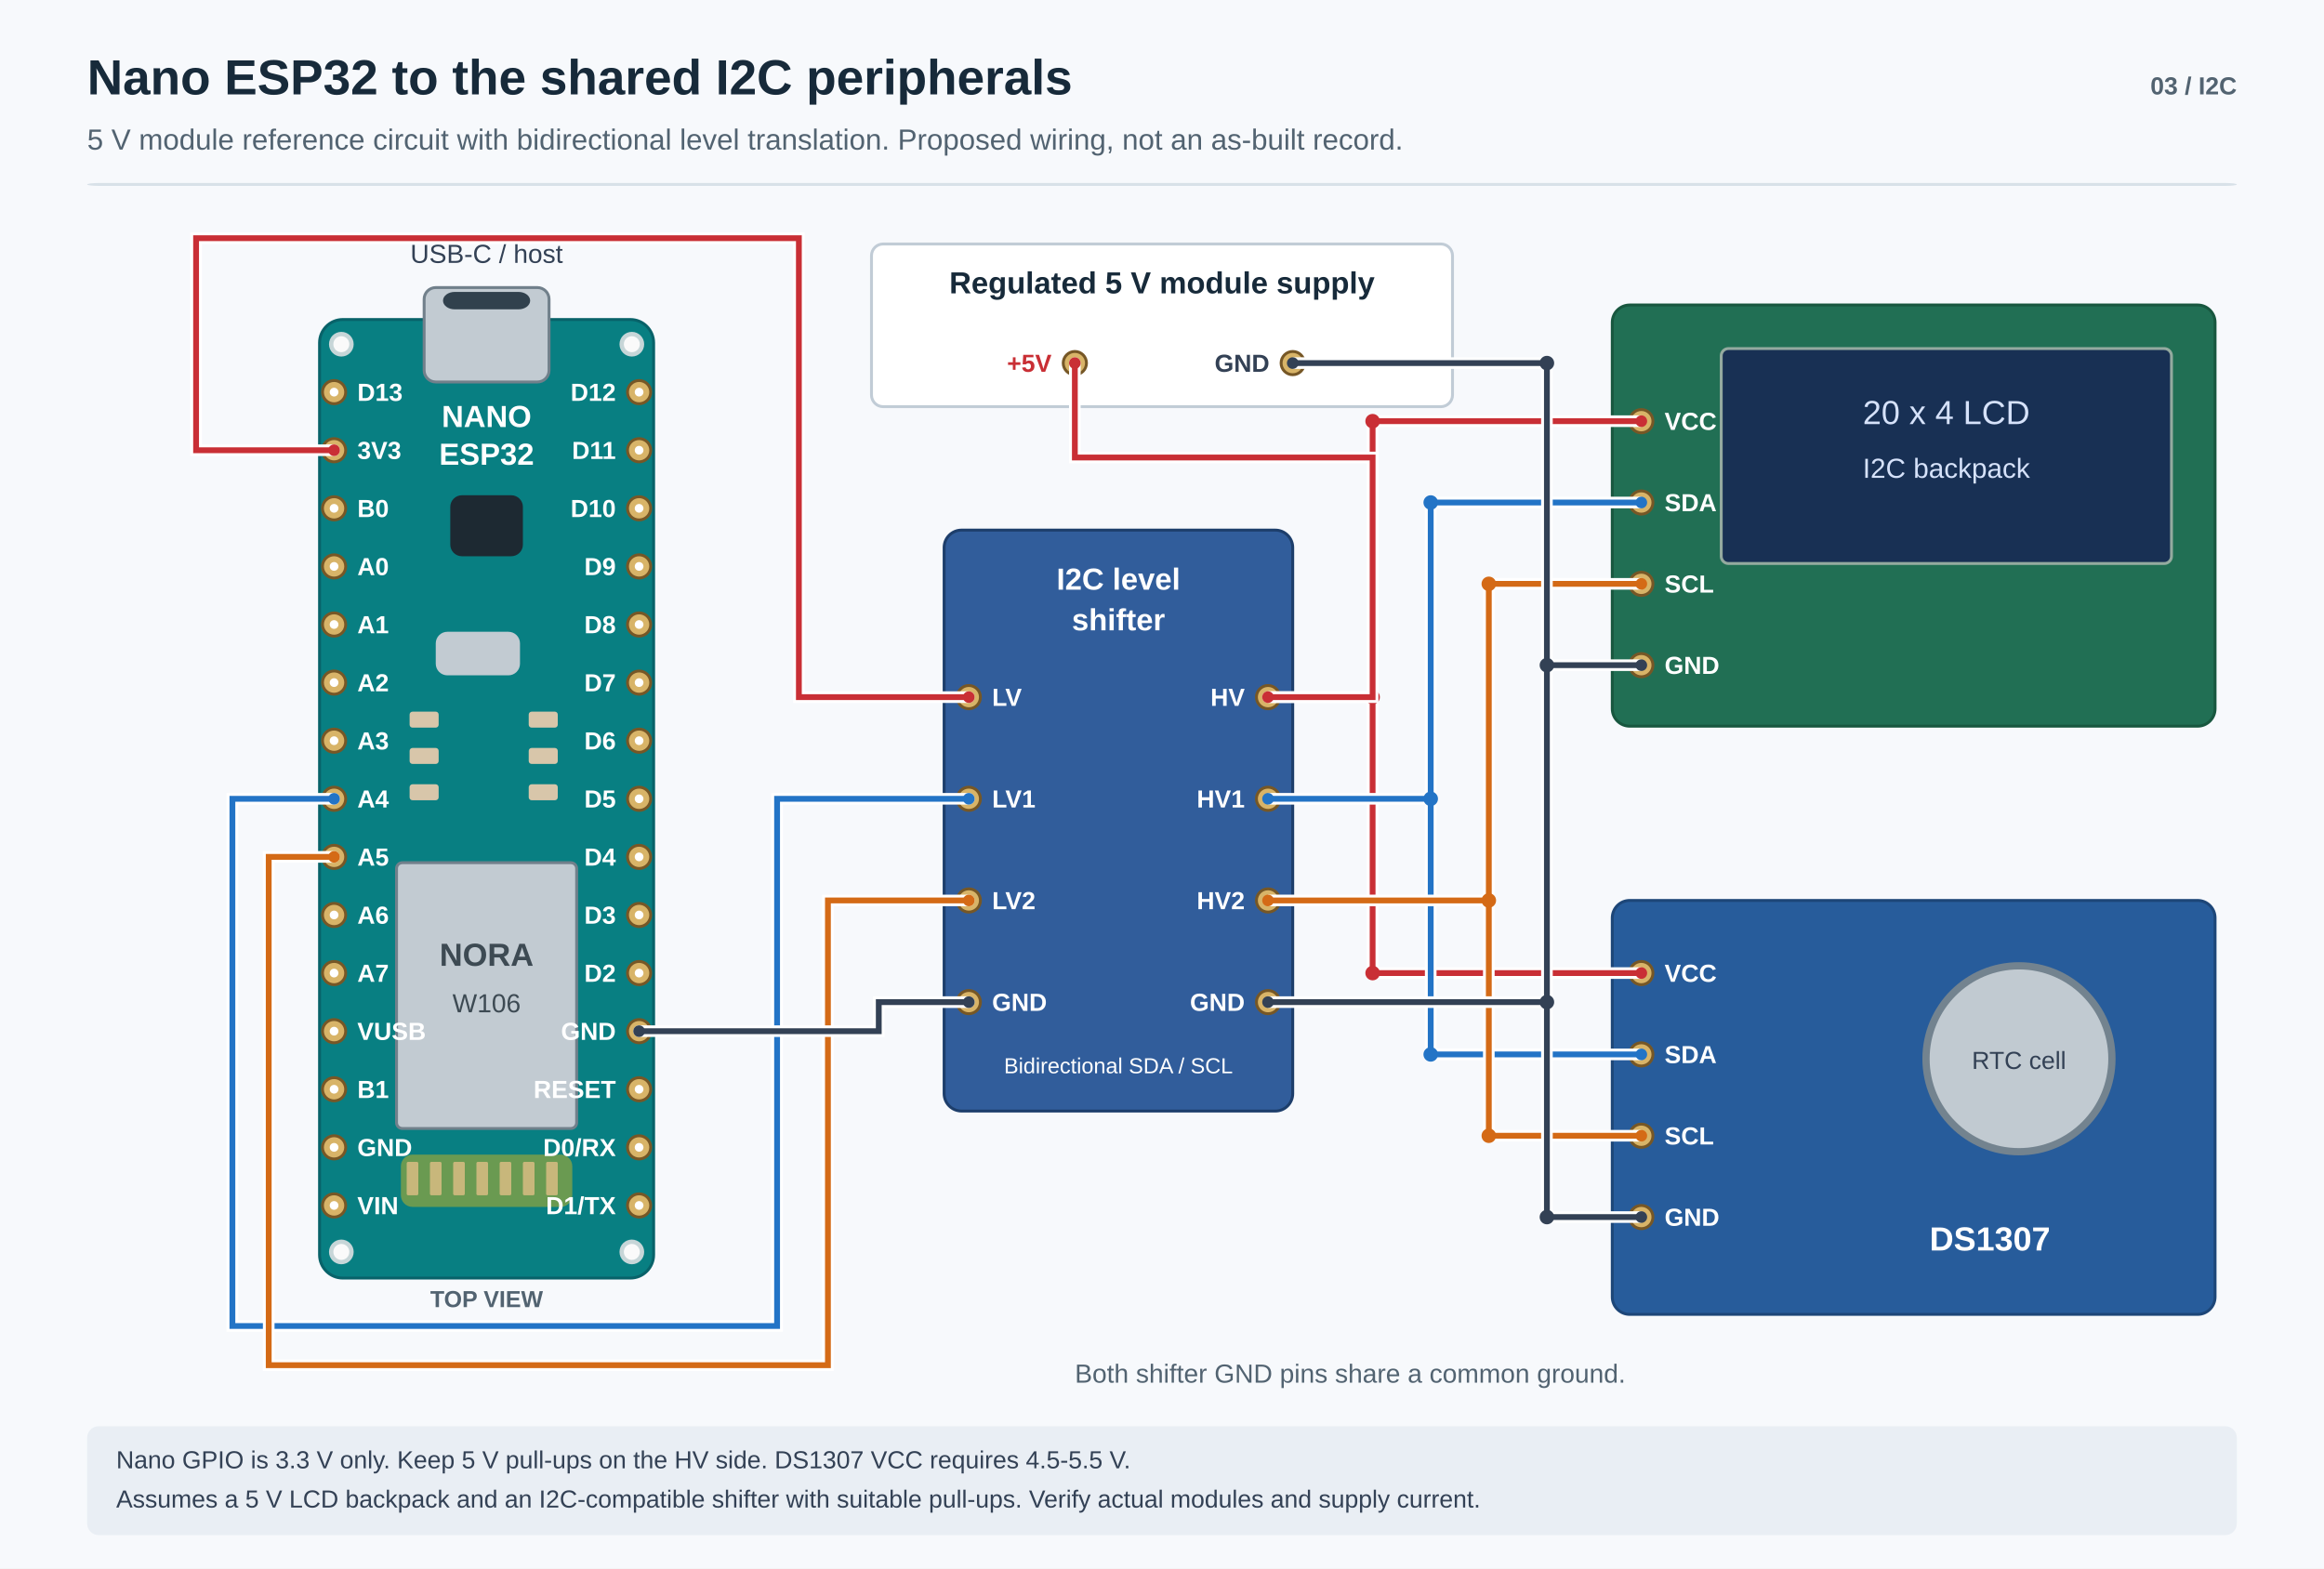
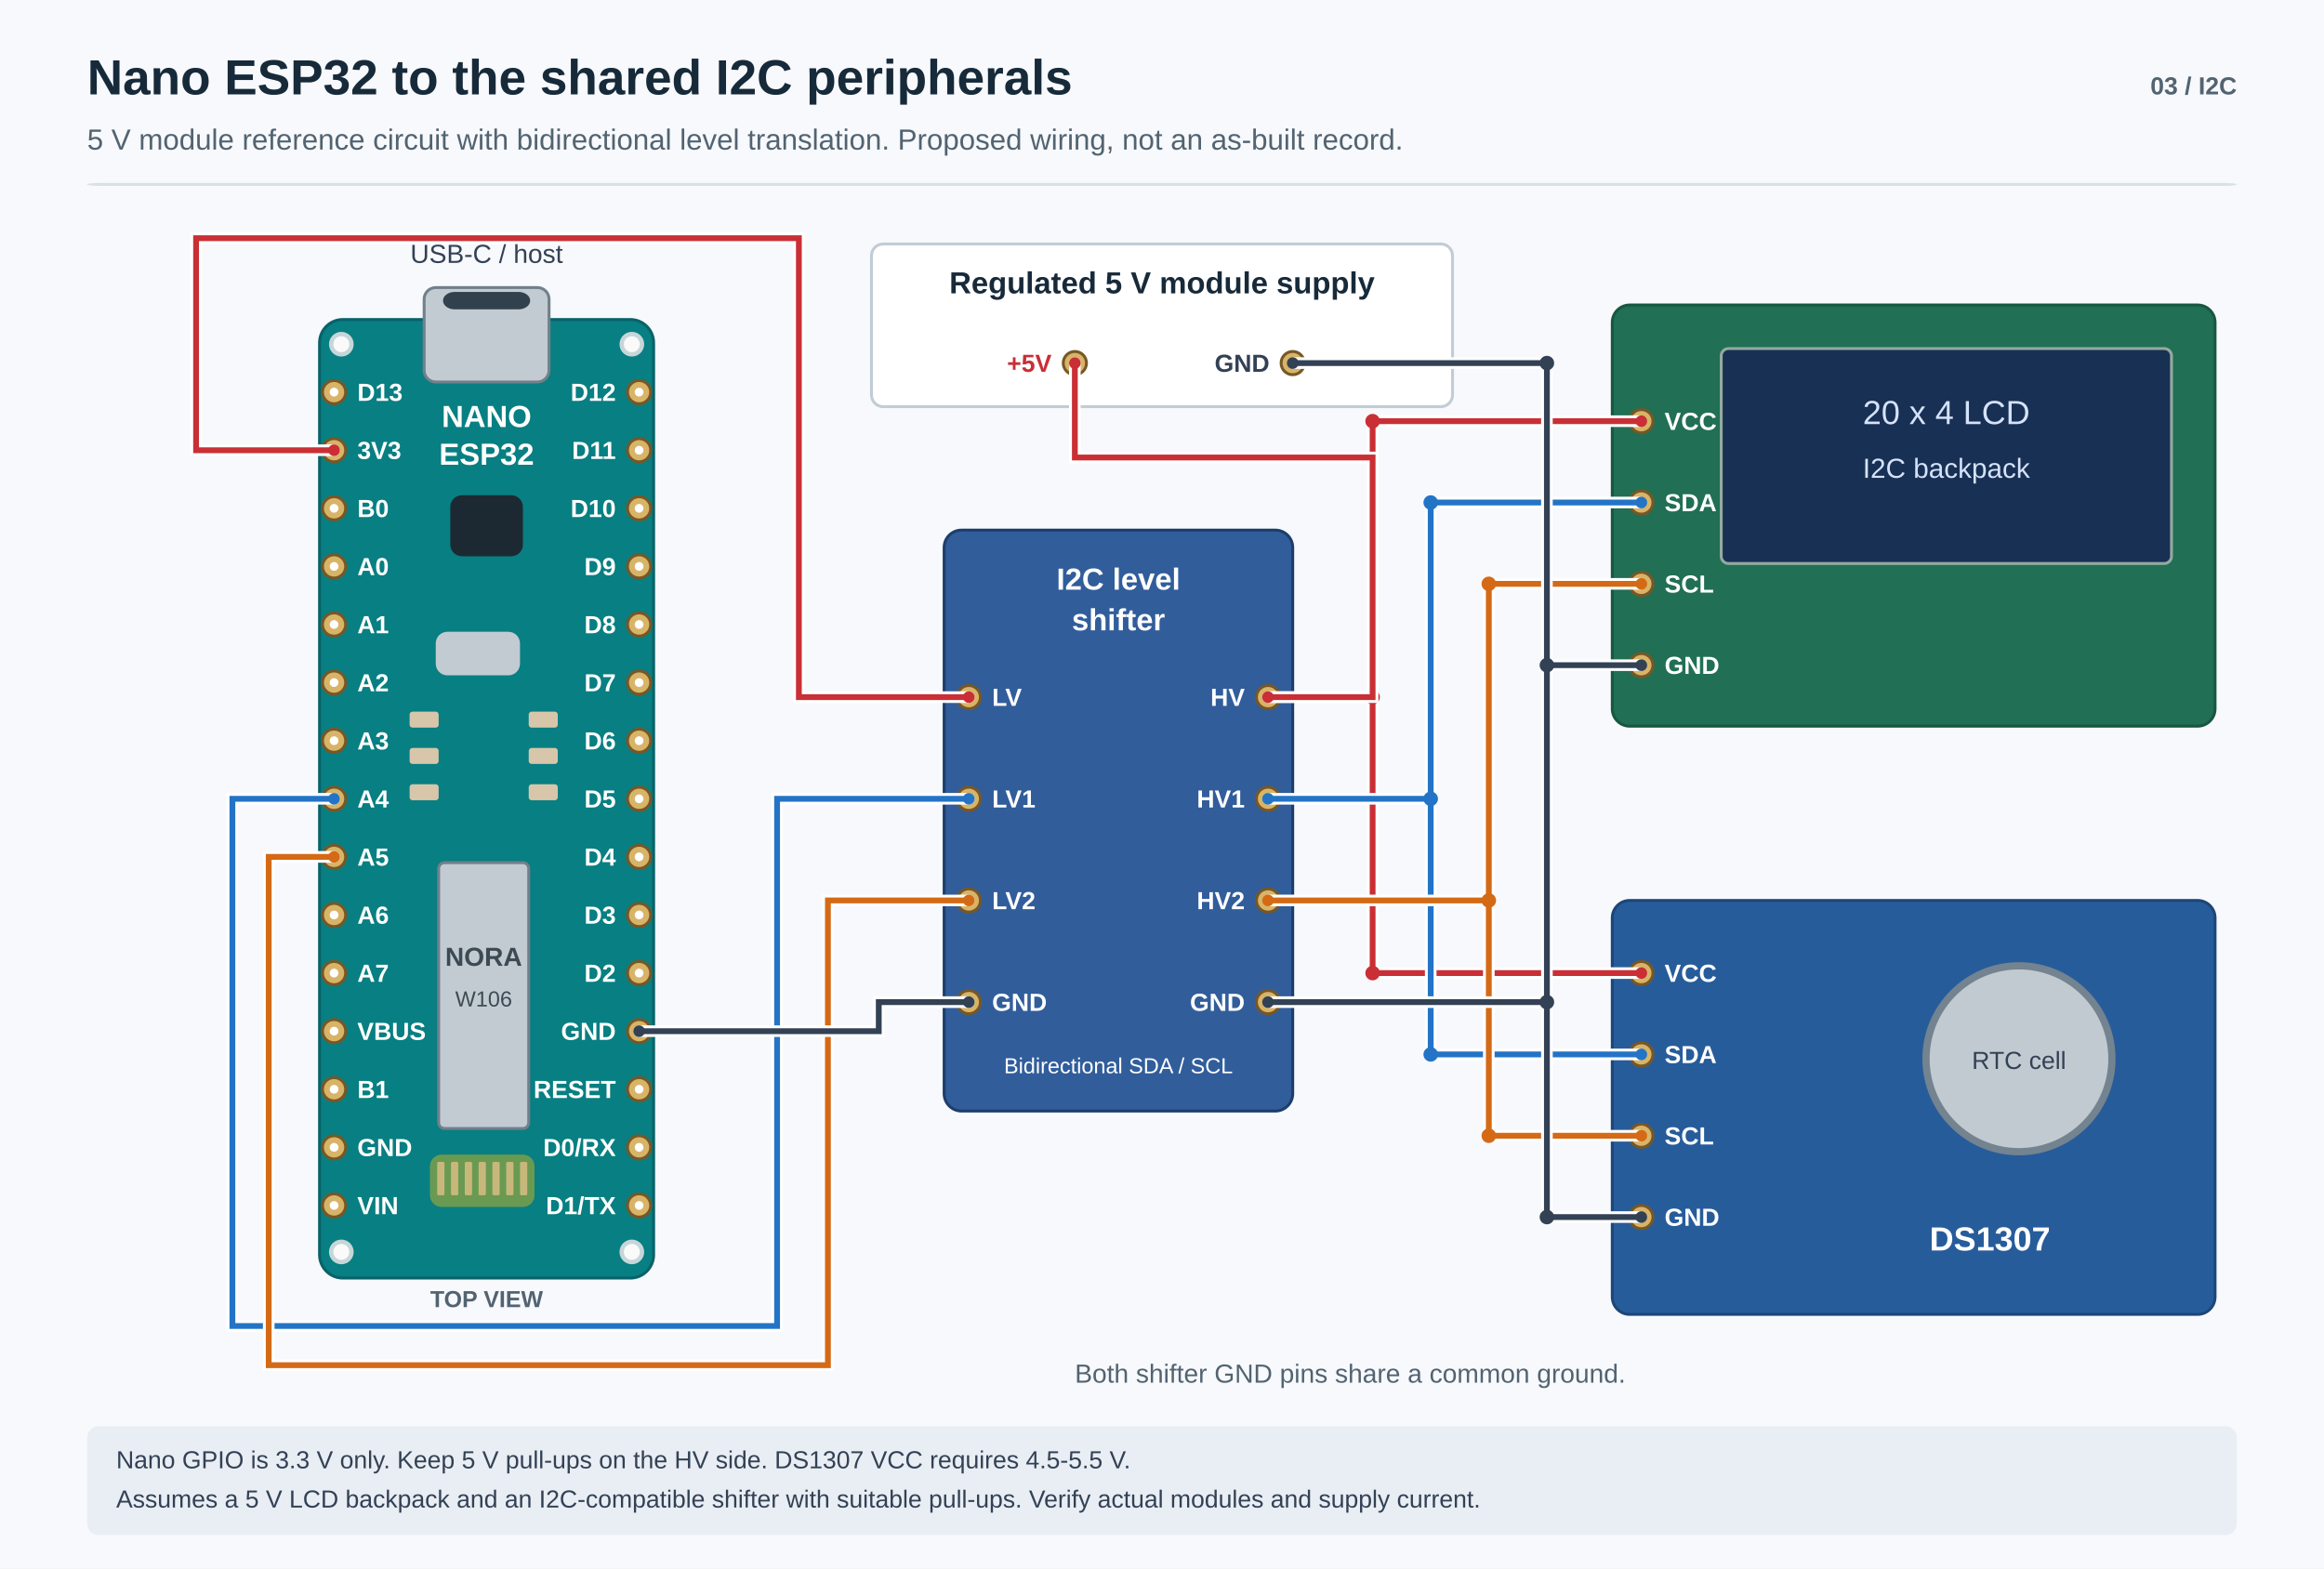
<svg xmlns="http://www.w3.org/2000/svg" width="1600" height="1080" viewBox="0 0 1600 1080" role="img">
  <style>text{font-family:Arial,Helvetica,sans-serif}</style>
  <rect x="0" y="0" width="1600" height="1080" rx="0" fill="#f7f9fc" stroke="none" stroke-width="2" />
  <text x="60" y="65" font-size="34" fill="#172a3a" text-anchor="start" font-weight="700">Nano ESP32 to the shared I2C peripherals</text>
  <text x="60" y="103" font-size="20" fill="#526371" text-anchor="start" font-weight="400">5 V module reference circuit with bidirectional level translation. Proposed wiring, not an as-built record.</text>
  <text x="1540" y="65" font-size="17" fill="#526371" text-anchor="end" font-weight="600">03 / I2C</text>
  <rect x="60" y="126" width="1480" height="2" rx="8" fill="#d8e1e8" stroke="none" stroke-width="2" />
  <rect x="220" y="220" width="230" height="660" rx="16" fill="#087f82" stroke="#086269" stroke-width="2" />
  <circle cx="235" cy="237" r="7" fill="#fafafa" stroke="#c7d6d8" stroke-width="3" />
  <circle cx="435" cy="237" r="7" fill="#fafafa" stroke="#c7d6d8" stroke-width="3" />
  <circle cx="235" cy="862" r="7" fill="#fafafa" stroke="#c7d6d8" stroke-width="3" />
  <circle cx="435" cy="862" r="7" fill="#fafafa" stroke="#c7d6d8" stroke-width="3" />
  <rect x="292" y="198" width="86" height="65" rx="8" fill="#c2cbd2" stroke="#71808b" stroke-width="2" />
  <rect x="305" y="201" width="60" height="12" rx="8" fill="#31414d" stroke="none" stroke-width="2" />
  <text x="335" y="181" font-size="18" fill="#334155" text-anchor="middle" font-weight="400">USB-C / host</text>
-   <rect x="273" y="594" width="124" height="183" rx="4" fill="#c2cbd2" stroke="#71808b" stroke-width="2" />
-   <text x="335" y="665" font-size="22" fill="#3d4a53" text-anchor="middle" font-weight="700">NORA</text>
-   <text x="335" y="697" font-size="18" fill="#3d4a53" text-anchor="middle" font-weight="400">W106</text>
-   <rect x="276" y="795" width="118" height="36" rx="8" fill="#6a9a51" stroke="none" stroke-width="2" />
-   <rect x="280" y="800" width="8" height="23" rx="1" fill="#c8b77b" stroke="none" stroke-width="2" />
-   <rect x="296" y="800" width="8" height="23" rx="1" fill="#c8b77b" stroke="none" stroke-width="2" />
-   <rect x="312" y="800" width="8" height="23" rx="1" fill="#c8b77b" stroke="none" stroke-width="2" />
-   <rect x="328" y="800" width="8" height="23" rx="1" fill="#c8b77b" stroke="none" stroke-width="2" />
-   <rect x="344" y="800" width="8" height="23" rx="1" fill="#c8b77b" stroke="none" stroke-width="2" />
-   <rect x="360" y="800" width="8" height="23" rx="1" fill="#c8b77b" stroke="none" stroke-width="2" />
-   <rect x="376" y="800" width="8" height="23" rx="1" fill="#c8b77b" stroke="none" stroke-width="2" />
+   <rect x="302" y="594" width="62" height="183" rx="4" fill="#c2cbd2" stroke="#71808b" stroke-width="2" />
+   <text x="333" y="665" font-size="18" fill="#3d4a53" text-anchor="middle" font-weight="700">NORA</text>
+   <text x="333" y="693" font-size="15" fill="#3d4a53" text-anchor="middle" font-weight="400">W106</text>
+   <rect x="296" y="795" width="72" height="36" rx="8" fill="#6a9a51" stroke="none" stroke-width="2" />
+   <rect x="301.0" y="800" width="5" height="23" rx="1" fill="#c8b77b" stroke="none" stroke-width="2" />
+   <rect x="310.5" y="800" width="5" height="23" rx="1" fill="#c8b77b" stroke="none" stroke-width="2" />
+   <rect x="320.0" y="800" width="5" height="23" rx="1" fill="#c8b77b" stroke="none" stroke-width="2" />
+   <rect x="329.5" y="800" width="5" height="23" rx="1" fill="#c8b77b" stroke="none" stroke-width="2" />
+   <rect x="339.0" y="800" width="5" height="23" rx="1" fill="#c8b77b" stroke="none" stroke-width="2" />
+   <rect x="348.5" y="800" width="5" height="23" rx="1" fill="#c8b77b" stroke="none" stroke-width="2" />
+   <rect x="358.0" y="800" width="5" height="23" rx="1" fill="#c8b77b" stroke="none" stroke-width="2" />
  <rect x="310" y="341" width="50" height="42" rx="8" fill="#1d2932" stroke="none" stroke-width="2" />
  <rect x="300" y="435" width="58" height="30" rx="8" fill="#c2cbd2" stroke="none" stroke-width="2" />
  <rect x="282" y="490" width="20" height="11" rx="2" fill="#d8c6aa" stroke="none" stroke-width="2" />
  <rect x="364" y="490" width="20" height="11" rx="2" fill="#d8c6aa" stroke="none" stroke-width="2" />
  <rect x="282" y="515" width="20" height="11" rx="2" fill="#d8c6aa" stroke="none" stroke-width="2" />
  <rect x="364" y="515" width="20" height="11" rx="2" fill="#d8c6aa" stroke="none" stroke-width="2" />
  <rect x="282" y="540" width="20" height="11" rx="2" fill="#d8c6aa" stroke="none" stroke-width="2" />
  <rect x="364" y="540" width="20" height="11" rx="2" fill="#d8c6aa" stroke="none" stroke-width="2" />
  <text x="335" y="294" font-size="21" fill="#fff" text-anchor="middle" font-weight="700">NANO</text>
  <text x="335" y="320" font-size="21" fill="#fff" text-anchor="middle" font-weight="700">ESP32</text>
  <circle cx="230" cy="270" r="8" fill="#d8b468" stroke="#765726" stroke-width="2" />
  <circle cx="230" cy="270" r="3" fill="#fff" />
  <text x="246" y="276" font-size="17" fill="#fff" text-anchor="start" font-weight="600">D13</text>
  <circle cx="230" cy="310" r="8" fill="#d8b468" stroke="#765726" stroke-width="2" />
  <circle cx="230" cy="310" r="3" fill="#fff" />
  <text x="246" y="316" font-size="17" fill="#fff" text-anchor="start" font-weight="600">3V3</text>
  <circle cx="230" cy="350" r="8" fill="#d8b468" stroke="#765726" stroke-width="2" />
  <circle cx="230" cy="350" r="3" fill="#fff" />
  <text x="246" y="356" font-size="17" fill="#fff" text-anchor="start" font-weight="600">B0</text>
  <circle cx="230" cy="390" r="8" fill="#d8b468" stroke="#765726" stroke-width="2" />
  <circle cx="230" cy="390" r="3" fill="#fff" />
  <text x="246" y="396" font-size="17" fill="#fff" text-anchor="start" font-weight="600">A0</text>
  <circle cx="230" cy="430" r="8" fill="#d8b468" stroke="#765726" stroke-width="2" />
  <circle cx="230" cy="430" r="3" fill="#fff" />
  <text x="246" y="436" font-size="17" fill="#fff" text-anchor="start" font-weight="600">A1</text>
  <circle cx="230" cy="470" r="8" fill="#d8b468" stroke="#765726" stroke-width="2" />
  <circle cx="230" cy="470" r="3" fill="#fff" />
  <text x="246" y="476" font-size="17" fill="#fff" text-anchor="start" font-weight="600">A2</text>
  <circle cx="230" cy="510" r="8" fill="#d8b468" stroke="#765726" stroke-width="2" />
  <circle cx="230" cy="510" r="3" fill="#fff" />
  <text x="246" y="516" font-size="17" fill="#fff" text-anchor="start" font-weight="600">A3</text>
  <circle cx="230" cy="550" r="8" fill="#d8b468" stroke="#765726" stroke-width="2" />
  <circle cx="230" cy="550" r="3" fill="#fff" />
  <text x="246" y="556" font-size="17" fill="#fff" text-anchor="start" font-weight="600">A4</text>
  <circle cx="230" cy="590" r="8" fill="#d8b468" stroke="#765726" stroke-width="2" />
  <circle cx="230" cy="590" r="3" fill="#fff" />
  <text x="246" y="596" font-size="17" fill="#fff" text-anchor="start" font-weight="600">A5</text>
  <circle cx="230" cy="630" r="8" fill="#d8b468" stroke="#765726" stroke-width="2" />
  <circle cx="230" cy="630" r="3" fill="#fff" />
  <text x="246" y="636" font-size="17" fill="#fff" text-anchor="start" font-weight="600">A6</text>
  <circle cx="230" cy="670" r="8" fill="#d8b468" stroke="#765726" stroke-width="2" />
  <circle cx="230" cy="670" r="3" fill="#fff" />
  <text x="246" y="676" font-size="17" fill="#fff" text-anchor="start" font-weight="600">A7</text>
  <circle cx="230" cy="710" r="8" fill="#d8b468" stroke="#765726" stroke-width="2" />
  <circle cx="230" cy="710" r="3" fill="#fff" />
-   <text x="246" y="716" font-size="17" fill="#fff" text-anchor="start" font-weight="600">VUSB</text>
+   <text x="246" y="716" font-size="17" fill="#fff" text-anchor="start" font-weight="600">VBUS</text>
  <circle cx="230" cy="750" r="8" fill="#d8b468" stroke="#765726" stroke-width="2" />
  <circle cx="230" cy="750" r="3" fill="#fff" />
  <text x="246" y="756" font-size="17" fill="#fff" text-anchor="start" font-weight="600">B1</text>
  <circle cx="230" cy="790" r="8" fill="#d8b468" stroke="#765726" stroke-width="2" />
  <circle cx="230" cy="790" r="3" fill="#fff" />
  <text x="246" y="796" font-size="17" fill="#fff" text-anchor="start" font-weight="600">GND</text>
  <circle cx="230" cy="830" r="8" fill="#d8b468" stroke="#765726" stroke-width="2" />
  <circle cx="230" cy="830" r="3" fill="#fff" />
  <text x="246" y="836" font-size="17" fill="#fff" text-anchor="start" font-weight="600">VIN</text>
  <circle cx="440" cy="270" r="8" fill="#d8b468" stroke="#765726" stroke-width="2" />
  <circle cx="440" cy="270" r="3" fill="#fff" />
  <text x="424" y="276" font-size="17" fill="#fff" text-anchor="end" font-weight="600">D12</text>
  <circle cx="440" cy="310" r="8" fill="#d8b468" stroke="#765726" stroke-width="2" />
  <circle cx="440" cy="310" r="3" fill="#fff" />
  <text x="424" y="316" font-size="17" fill="#fff" text-anchor="end" font-weight="600">D11</text>
  <circle cx="440" cy="350" r="8" fill="#d8b468" stroke="#765726" stroke-width="2" />
  <circle cx="440" cy="350" r="3" fill="#fff" />
  <text x="424" y="356" font-size="17" fill="#fff" text-anchor="end" font-weight="600">D10</text>
  <circle cx="440" cy="390" r="8" fill="#d8b468" stroke="#765726" stroke-width="2" />
  <circle cx="440" cy="390" r="3" fill="#fff" />
  <text x="424" y="396" font-size="17" fill="#fff" text-anchor="end" font-weight="600">D9</text>
  <circle cx="440" cy="430" r="8" fill="#d8b468" stroke="#765726" stroke-width="2" />
  <circle cx="440" cy="430" r="3" fill="#fff" />
  <text x="424" y="436" font-size="17" fill="#fff" text-anchor="end" font-weight="600">D8</text>
  <circle cx="440" cy="470" r="8" fill="#d8b468" stroke="#765726" stroke-width="2" />
  <circle cx="440" cy="470" r="3" fill="#fff" />
  <text x="424" y="476" font-size="17" fill="#fff" text-anchor="end" font-weight="600">D7</text>
  <circle cx="440" cy="510" r="8" fill="#d8b468" stroke="#765726" stroke-width="2" />
  <circle cx="440" cy="510" r="3" fill="#fff" />
  <text x="424" y="516" font-size="17" fill="#fff" text-anchor="end" font-weight="600">D6</text>
  <circle cx="440" cy="550" r="8" fill="#d8b468" stroke="#765726" stroke-width="2" />
  <circle cx="440" cy="550" r="3" fill="#fff" />
  <text x="424" y="556" font-size="17" fill="#fff" text-anchor="end" font-weight="600">D5</text>
  <circle cx="440" cy="590" r="8" fill="#d8b468" stroke="#765726" stroke-width="2" />
  <circle cx="440" cy="590" r="3" fill="#fff" />
  <text x="424" y="596" font-size="17" fill="#fff" text-anchor="end" font-weight="600">D4</text>
  <circle cx="440" cy="630" r="8" fill="#d8b468" stroke="#765726" stroke-width="2" />
  <circle cx="440" cy="630" r="3" fill="#fff" />
  <text x="424" y="636" font-size="17" fill="#fff" text-anchor="end" font-weight="600">D3</text>
  <circle cx="440" cy="670" r="8" fill="#d8b468" stroke="#765726" stroke-width="2" />
  <circle cx="440" cy="670" r="3" fill="#fff" />
  <text x="424" y="676" font-size="17" fill="#fff" text-anchor="end" font-weight="600">D2</text>
  <circle cx="440" cy="710" r="8" fill="#d8b468" stroke="#765726" stroke-width="2" />
  <circle cx="440" cy="710" r="3" fill="#fff" />
  <text x="424" y="716" font-size="17" fill="#fff" text-anchor="end" font-weight="600">GND</text>
  <circle cx="440" cy="750" r="8" fill="#d8b468" stroke="#765726" stroke-width="2" />
  <circle cx="440" cy="750" r="3" fill="#fff" />
  <text x="424" y="756" font-size="17" fill="#fff" text-anchor="end" font-weight="600">RESET</text>
  <circle cx="440" cy="790" r="8" fill="#d8b468" stroke="#765726" stroke-width="2" />
  <circle cx="440" cy="790" r="3" fill="#fff" />
  <text x="424" y="796" font-size="17" fill="#fff" text-anchor="end" font-weight="600">D0/RX</text>
  <circle cx="440" cy="830" r="8" fill="#d8b468" stroke="#765726" stroke-width="2" />
  <circle cx="440" cy="830" r="3" fill="#fff" />
  <text x="424" y="836" font-size="17" fill="#fff" text-anchor="end" font-weight="600">D1/TX</text>
  <text x="335" y="900" font-size="16" fill="#526371" text-anchor="middle" font-weight="700">TOP VIEW</text>
  <rect x="650" y="365" width="240" height="400" rx="12" fill="#315d9b" stroke="#1d3e6b" stroke-width="2" />
  <text x="770" y="406" font-size="21" fill="#fff" text-anchor="middle" font-weight="700">I2C level</text>
  <text x="770" y="434" font-size="21" fill="#fff" text-anchor="middle" font-weight="700">shifter</text>
  <circle cx="667" cy="480" r="8" fill="#d8b468" stroke="#765726" stroke-width="2" />
  <circle cx="667" cy="480" r="3" fill="#fff" />
  <text x="683" y="486" font-size="17" fill="#fff" text-anchor="start" font-weight="600">LV</text>
  <circle cx="667" cy="550" r="8" fill="#d8b468" stroke="#765726" stroke-width="2" />
  <circle cx="667" cy="550" r="3" fill="#fff" />
  <text x="683" y="556" font-size="17" fill="#fff" text-anchor="start" font-weight="600">LV1</text>
  <circle cx="667" cy="620" r="8" fill="#d8b468" stroke="#765726" stroke-width="2" />
  <circle cx="667" cy="620" r="3" fill="#fff" />
  <text x="683" y="626" font-size="17" fill="#fff" text-anchor="start" font-weight="600">LV2</text>
  <circle cx="667" cy="690" r="8" fill="#d8b468" stroke="#765726" stroke-width="2" />
  <circle cx="667" cy="690" r="3" fill="#fff" />
  <text x="683" y="696" font-size="17" fill="#fff" text-anchor="start" font-weight="600">GND</text>
  <circle cx="873" cy="480" r="8" fill="#d8b468" stroke="#765726" stroke-width="2" />
  <circle cx="873" cy="480" r="3" fill="#fff" />
  <text x="857" y="486" font-size="17" fill="#fff" text-anchor="end" font-weight="600">HV</text>
  <circle cx="873" cy="550" r="8" fill="#d8b468" stroke="#765726" stroke-width="2" />
  <circle cx="873" cy="550" r="3" fill="#fff" />
  <text x="857" y="556" font-size="17" fill="#fff" text-anchor="end" font-weight="600">HV1</text>
  <circle cx="873" cy="620" r="8" fill="#d8b468" stroke="#765726" stroke-width="2" />
  <circle cx="873" cy="620" r="3" fill="#fff" />
  <text x="857" y="626" font-size="17" fill="#fff" text-anchor="end" font-weight="600">HV2</text>
  <circle cx="873" cy="690" r="8" fill="#d8b468" stroke="#765726" stroke-width="2" />
  <circle cx="873" cy="690" r="3" fill="#fff" />
  <text x="857" y="696" font-size="17" fill="#fff" text-anchor="end" font-weight="600">GND</text>
  <text x="770" y="739" font-size="15" fill="#fff" text-anchor="middle" font-weight="400">Bidirectional SDA / SCL</text>
  <rect x="1110" y="210" width="415" height="290" rx="12" fill="#216f54" stroke="#18573f" stroke-width="2" />
  <rect x="1185" y="240" width="310" height="148" rx="5" fill="#183054" stroke="#94aa9f" stroke-width="2" />
  <text x="1340" y="292" font-size="23" fill="#d6e2fa" text-anchor="middle" font-weight="400">20 x 4 LCD</text>
  <text x="1340" y="329" font-size="19" fill="#d6e2fa" text-anchor="middle" font-weight="400">I2C backpack</text>
  <circle cx="1130" cy="290" r="8" fill="#d8b468" stroke="#765726" stroke-width="2" />
  <circle cx="1130" cy="290" r="3" fill="#fff" />
  <text x="1146" y="296" font-size="17" fill="#fff" text-anchor="start" font-weight="600">VCC</text>
  <circle cx="1130" cy="346" r="8" fill="#d8b468" stroke="#765726" stroke-width="2" />
  <circle cx="1130" cy="346" r="3" fill="#fff" />
  <text x="1146" y="352" font-size="17" fill="#fff" text-anchor="start" font-weight="600">SDA</text>
  <circle cx="1130" cy="402" r="8" fill="#d8b468" stroke="#765726" stroke-width="2" />
  <circle cx="1130" cy="402" r="3" fill="#fff" />
  <text x="1146" y="408" font-size="17" fill="#fff" text-anchor="start" font-weight="600">SCL</text>
  <circle cx="1130" cy="458" r="8" fill="#d8b468" stroke="#765726" stroke-width="2" />
  <circle cx="1130" cy="458" r="3" fill="#fff" />
  <text x="1146" y="464" font-size="17" fill="#fff" text-anchor="start" font-weight="600">GND</text>
  <rect x="1110" y="620" width="415" height="285" rx="12" fill="#275c9b" stroke="#1d4678" stroke-width="2" />
  <circle cx="1390" cy="729" r="64" fill="#c1cad1" stroke="#73838f" stroke-width="5" />
  <text x="1390" y="736" font-size="17" fill="#334155" text-anchor="middle" font-weight="400">RTC cell</text>
  <text x="1370" y="861" font-size="23" fill="#fff" text-anchor="middle" font-weight="700">DS1307</text>
  <circle cx="1130" cy="670" r="8" fill="#d8b468" stroke="#765726" stroke-width="2" />
  <circle cx="1130" cy="670" r="3" fill="#fff" />
  <text x="1146" y="676" font-size="17" fill="#fff" text-anchor="start" font-weight="600">VCC</text>
  <circle cx="1130" cy="726" r="8" fill="#d8b468" stroke="#765726" stroke-width="2" />
  <circle cx="1130" cy="726" r="3" fill="#fff" />
  <text x="1146" y="732" font-size="17" fill="#fff" text-anchor="start" font-weight="600">SDA</text>
  <circle cx="1130" cy="782" r="8" fill="#d8b468" stroke="#765726" stroke-width="2" />
  <circle cx="1130" cy="782" r="3" fill="#fff" />
  <text x="1146" y="788" font-size="17" fill="#fff" text-anchor="start" font-weight="600">SCL</text>
  <circle cx="1130" cy="838" r="8" fill="#d8b468" stroke="#765726" stroke-width="2" />
  <circle cx="1130" cy="838" r="3" fill="#fff" />
  <text x="1146" y="844" font-size="17" fill="#fff" text-anchor="start" font-weight="600">GND</text>
  <rect x="600" y="168" width="400" height="112" rx="8" fill="#fff" stroke="#c1ccd6" stroke-width="2" />
  <text x="800" y="202" font-size="21" fill="#172a3a" text-anchor="middle" font-weight="700">Regulated 5 V module supply</text>
  <circle cx="740" cy="250" r="8" fill="#d8b468" stroke="#765726" stroke-width="2" />
  <circle cx="740" cy="250" r="3" fill="#fff" />
  <text x="724" y="256" font-size="17" fill="#c92f35" text-anchor="end" font-weight="600">+5V</text>
  <circle cx="890" cy="250" r="8" fill="#d8b468" stroke="#765726" stroke-width="2" />
  <circle cx="890" cy="250" r="3" fill="#fff" />
  <text x="874" y="256" font-size="17" fill="#334155" text-anchor="end" font-weight="600">GND</text>
  <text x="740" y="952" font-size="18" fill="#526371" text-anchor="start" font-weight="400">Both shifter GND pins share a common ground.</text>
  <rect x="60" y="982" width="1480" height="75" rx="8" fill="#e9eef4" stroke="none" stroke-width="2" />
  <text x="80" y="1011" font-size="17" fill="#334155" text-anchor="start" font-weight="400">Nano GPIO is 3.3 V only. Keep 5 V pull-ups on the HV side. DS1307 VCC requires 4.5-5.5 V.</text>
  <text x="80" y="1038" font-size="17" fill="#334155" text-anchor="start" font-weight="400">Assumes a 5 V LCD backpack and an I2C-compatible shifter with suitable pull-ups. Verify actual modules and supply current.</text>
  <path d="M230,310 H135 V164 H550 V480 H667" fill="none" stroke="#fff" stroke-width="8" stroke-linecap="round" />
  <path d="M230,310 H135 V164 H550 V480 H667" fill="none" stroke="#c92f35" stroke-width="4" stroke-linecap="round" />
  <circle cx="230" cy="310" r="4" fill="#c92f35" />
  <circle cx="667" cy="480" r="4" fill="#c92f35" />
  <path d="M230,550 H160 V913 H535 V550 H667" fill="none" stroke="#fff" stroke-width="8" stroke-linecap="round" />
  <path d="M230,550 H160 V913 H535 V550 H667" fill="none" stroke="#2374c6" stroke-width="4" stroke-linecap="round" />
  <circle cx="230" cy="550" r="4" fill="#2374c6" />
  <circle cx="667" cy="550" r="4" fill="#2374c6" />
  <path d="M230,590 H185 V940 H570 V620 H667" fill="none" stroke="#fff" stroke-width="8" stroke-linecap="round" />
  <path d="M230,590 H185 V940 H570 V620 H667" fill="none" stroke="#d46a16" stroke-width="4" stroke-linecap="round" />
  <circle cx="230" cy="590" r="4" fill="#d46a16" />
  <circle cx="667" cy="620" r="4" fill="#d46a16" />
  <path d="M440,710 H605 V690 H667" fill="none" stroke="#fff" stroke-width="8" stroke-linecap="round" />
  <path d="M440,710 H605 V690 H667" fill="none" stroke="#334155" stroke-width="4" stroke-linecap="round" />
  <circle cx="440" cy="710" r="4" fill="#334155" />
  <circle cx="667" cy="690" r="4" fill="#334155" />
  <path d="M945,290 V670" stroke="#fff" stroke-width="8" />
  <path d="M945,290 V670" stroke="#c92f35" stroke-width="4" />
  <path d="M873,480 H945" stroke="#fff" stroke-width="8" />
  <path d="M873,480 H945" stroke="#c92f35" stroke-width="4" />
  <circle cx="945" cy="480" r="5" fill="#c92f35" />
  <circle cx="873" cy="480" r="4" fill="#c92f35" />
  <path d="M1130,290 H945" stroke="#fff" stroke-width="8" />
  <path d="M1130,290 H945" stroke="#c92f35" stroke-width="4" />
  <circle cx="945" cy="290" r="5" fill="#c92f35" />
  <circle cx="1130" cy="290" r="4" fill="#c92f35" />
  <path d="M1130,670 H945" stroke="#fff" stroke-width="8" />
  <path d="M1130,670 H945" stroke="#c92f35" stroke-width="4" />
  <circle cx="945" cy="670" r="5" fill="#c92f35" />
  <circle cx="1130" cy="670" r="4" fill="#c92f35" />
  <path d="M740,250 V315 H945 V480 H873" fill="none" stroke="#fff" stroke-width="8" stroke-linecap="round" />
  <path d="M740,250 V315 H945 V480 H873" fill="none" stroke="#c92f35" stroke-width="4" stroke-linecap="round" />
  <circle cx="740" cy="250" r="4" fill="#c92f35" />
  <circle cx="873" cy="480" r="4" fill="#c92f35" />
  <path d="M985,346 V726" stroke="#fff" stroke-width="8" />
  <path d="M985,346 V726" stroke="#2374c6" stroke-width="4" />
  <path d="M873,550 H985" stroke="#fff" stroke-width="8" />
  <path d="M873,550 H985" stroke="#2374c6" stroke-width="4" />
  <circle cx="985" cy="550" r="5" fill="#2374c6" />
  <circle cx="873" cy="550" r="4" fill="#2374c6" />
  <path d="M1130,346 H985" stroke="#fff" stroke-width="8" />
  <path d="M1130,346 H985" stroke="#2374c6" stroke-width="4" />
  <circle cx="985" cy="346" r="5" fill="#2374c6" />
  <circle cx="1130" cy="346" r="4" fill="#2374c6" />
  <path d="M1130,726 H985" stroke="#fff" stroke-width="8" />
  <path d="M1130,726 H985" stroke="#2374c6" stroke-width="4" />
  <circle cx="985" cy="726" r="5" fill="#2374c6" />
  <circle cx="1130" cy="726" r="4" fill="#2374c6" />
  <path d="M1025,402 V782" stroke="#fff" stroke-width="8" />
  <path d="M1025,402 V782" stroke="#d46a16" stroke-width="4" />
  <path d="M873,620 H1025" stroke="#fff" stroke-width="8" />
  <path d="M873,620 H1025" stroke="#d46a16" stroke-width="4" />
  <circle cx="1025" cy="620" r="5" fill="#d46a16" />
  <circle cx="873" cy="620" r="4" fill="#d46a16" />
  <path d="M1130,402 H1025" stroke="#fff" stroke-width="8" />
  <path d="M1130,402 H1025" stroke="#d46a16" stroke-width="4" />
  <circle cx="1025" cy="402" r="5" fill="#d46a16" />
  <circle cx="1130" cy="402" r="4" fill="#d46a16" />
  <path d="M1130,782 H1025" stroke="#fff" stroke-width="8" />
  <path d="M1130,782 H1025" stroke="#d46a16" stroke-width="4" />
  <circle cx="1025" cy="782" r="5" fill="#d46a16" />
  <circle cx="1130" cy="782" r="4" fill="#d46a16" />
  <path d="M1065,250 V838" stroke="#fff" stroke-width="8" />
  <path d="M1065,250 V838" stroke="#334155" stroke-width="4" />
  <path d="M873,690 H1065" stroke="#fff" stroke-width="8" />
  <path d="M873,690 H1065" stroke="#334155" stroke-width="4" />
  <circle cx="1065" cy="690" r="5" fill="#334155" />
  <circle cx="873" cy="690" r="4" fill="#334155" />
  <path d="M1130,458 H1065" stroke="#fff" stroke-width="8" />
  <path d="M1130,458 H1065" stroke="#334155" stroke-width="4" />
  <circle cx="1065" cy="458" r="5" fill="#334155" />
  <circle cx="1130" cy="458" r="4" fill="#334155" />
  <path d="M1130,838 H1065" stroke="#fff" stroke-width="8" />
  <path d="M1130,838 H1065" stroke="#334155" stroke-width="4" />
  <circle cx="1065" cy="838" r="5" fill="#334155" />
  <circle cx="1130" cy="838" r="4" fill="#334155" />
  <path d="M890,250 H1065" stroke="#fff" stroke-width="8" />
  <path d="M890,250 H1065" stroke="#334155" stroke-width="4" />
  <circle cx="1065" cy="250" r="5" fill="#334155" />
  <circle cx="890" cy="250" r="4" fill="#334155" />
</svg>
